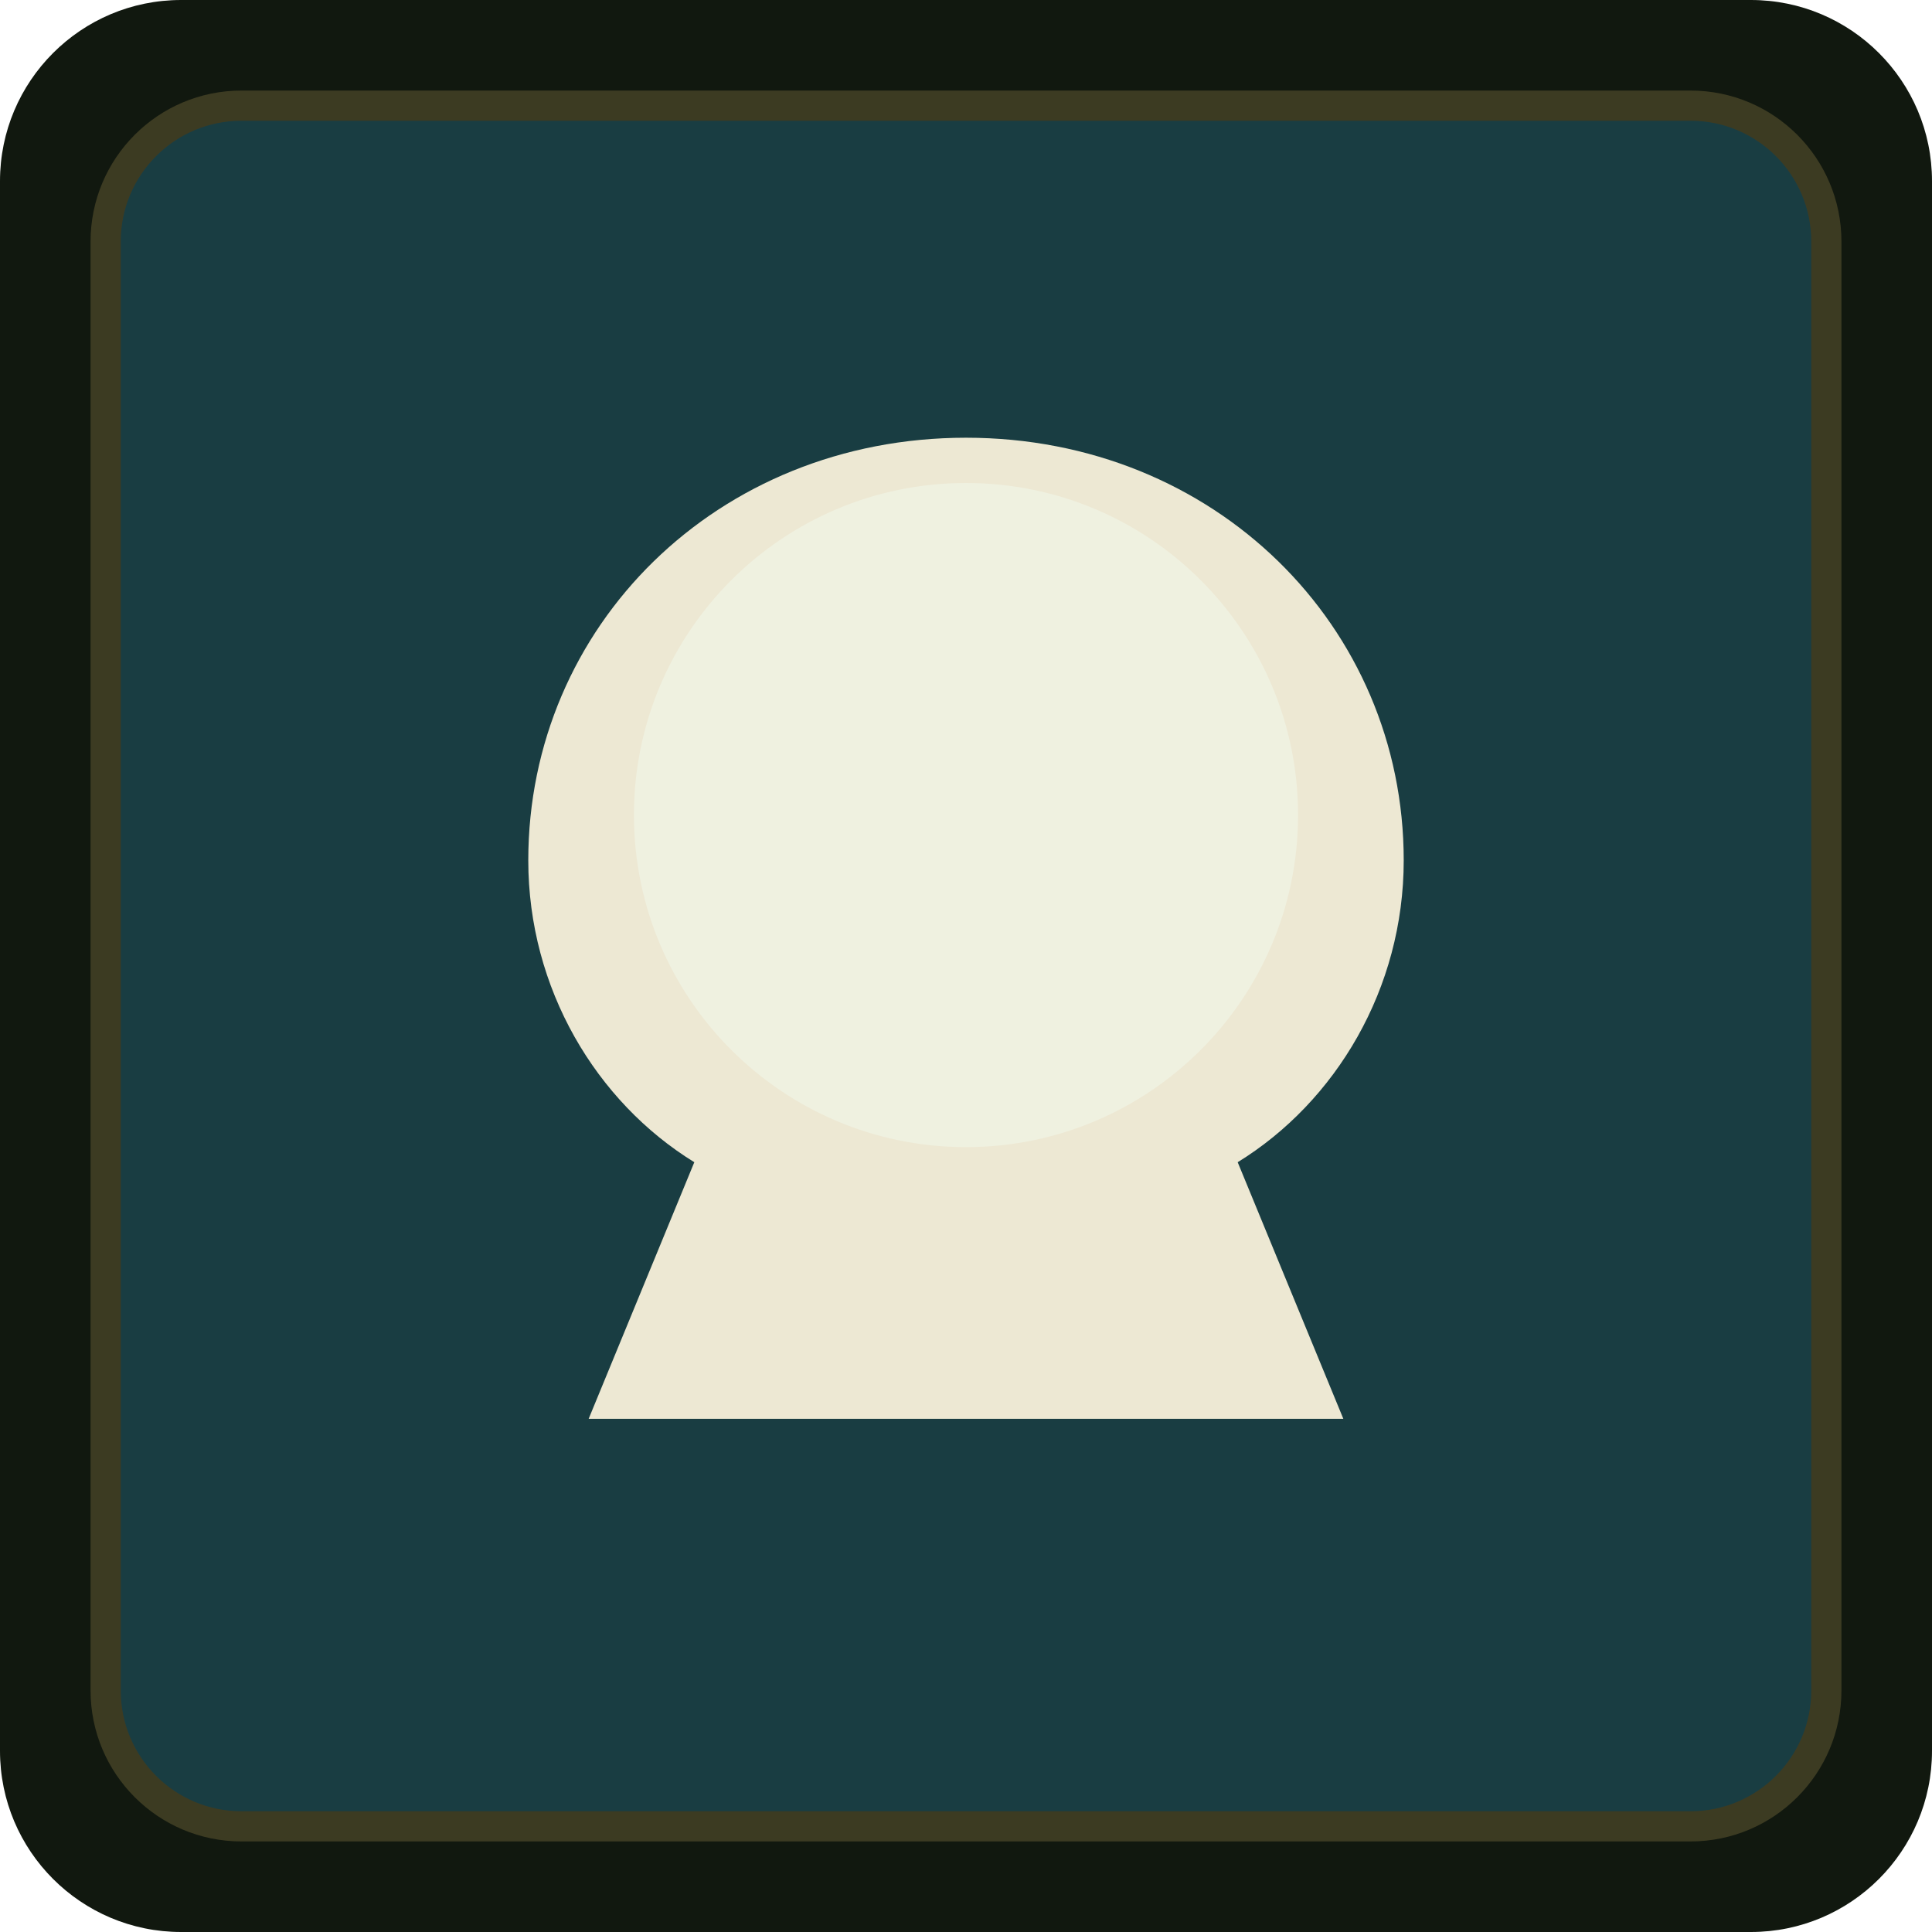
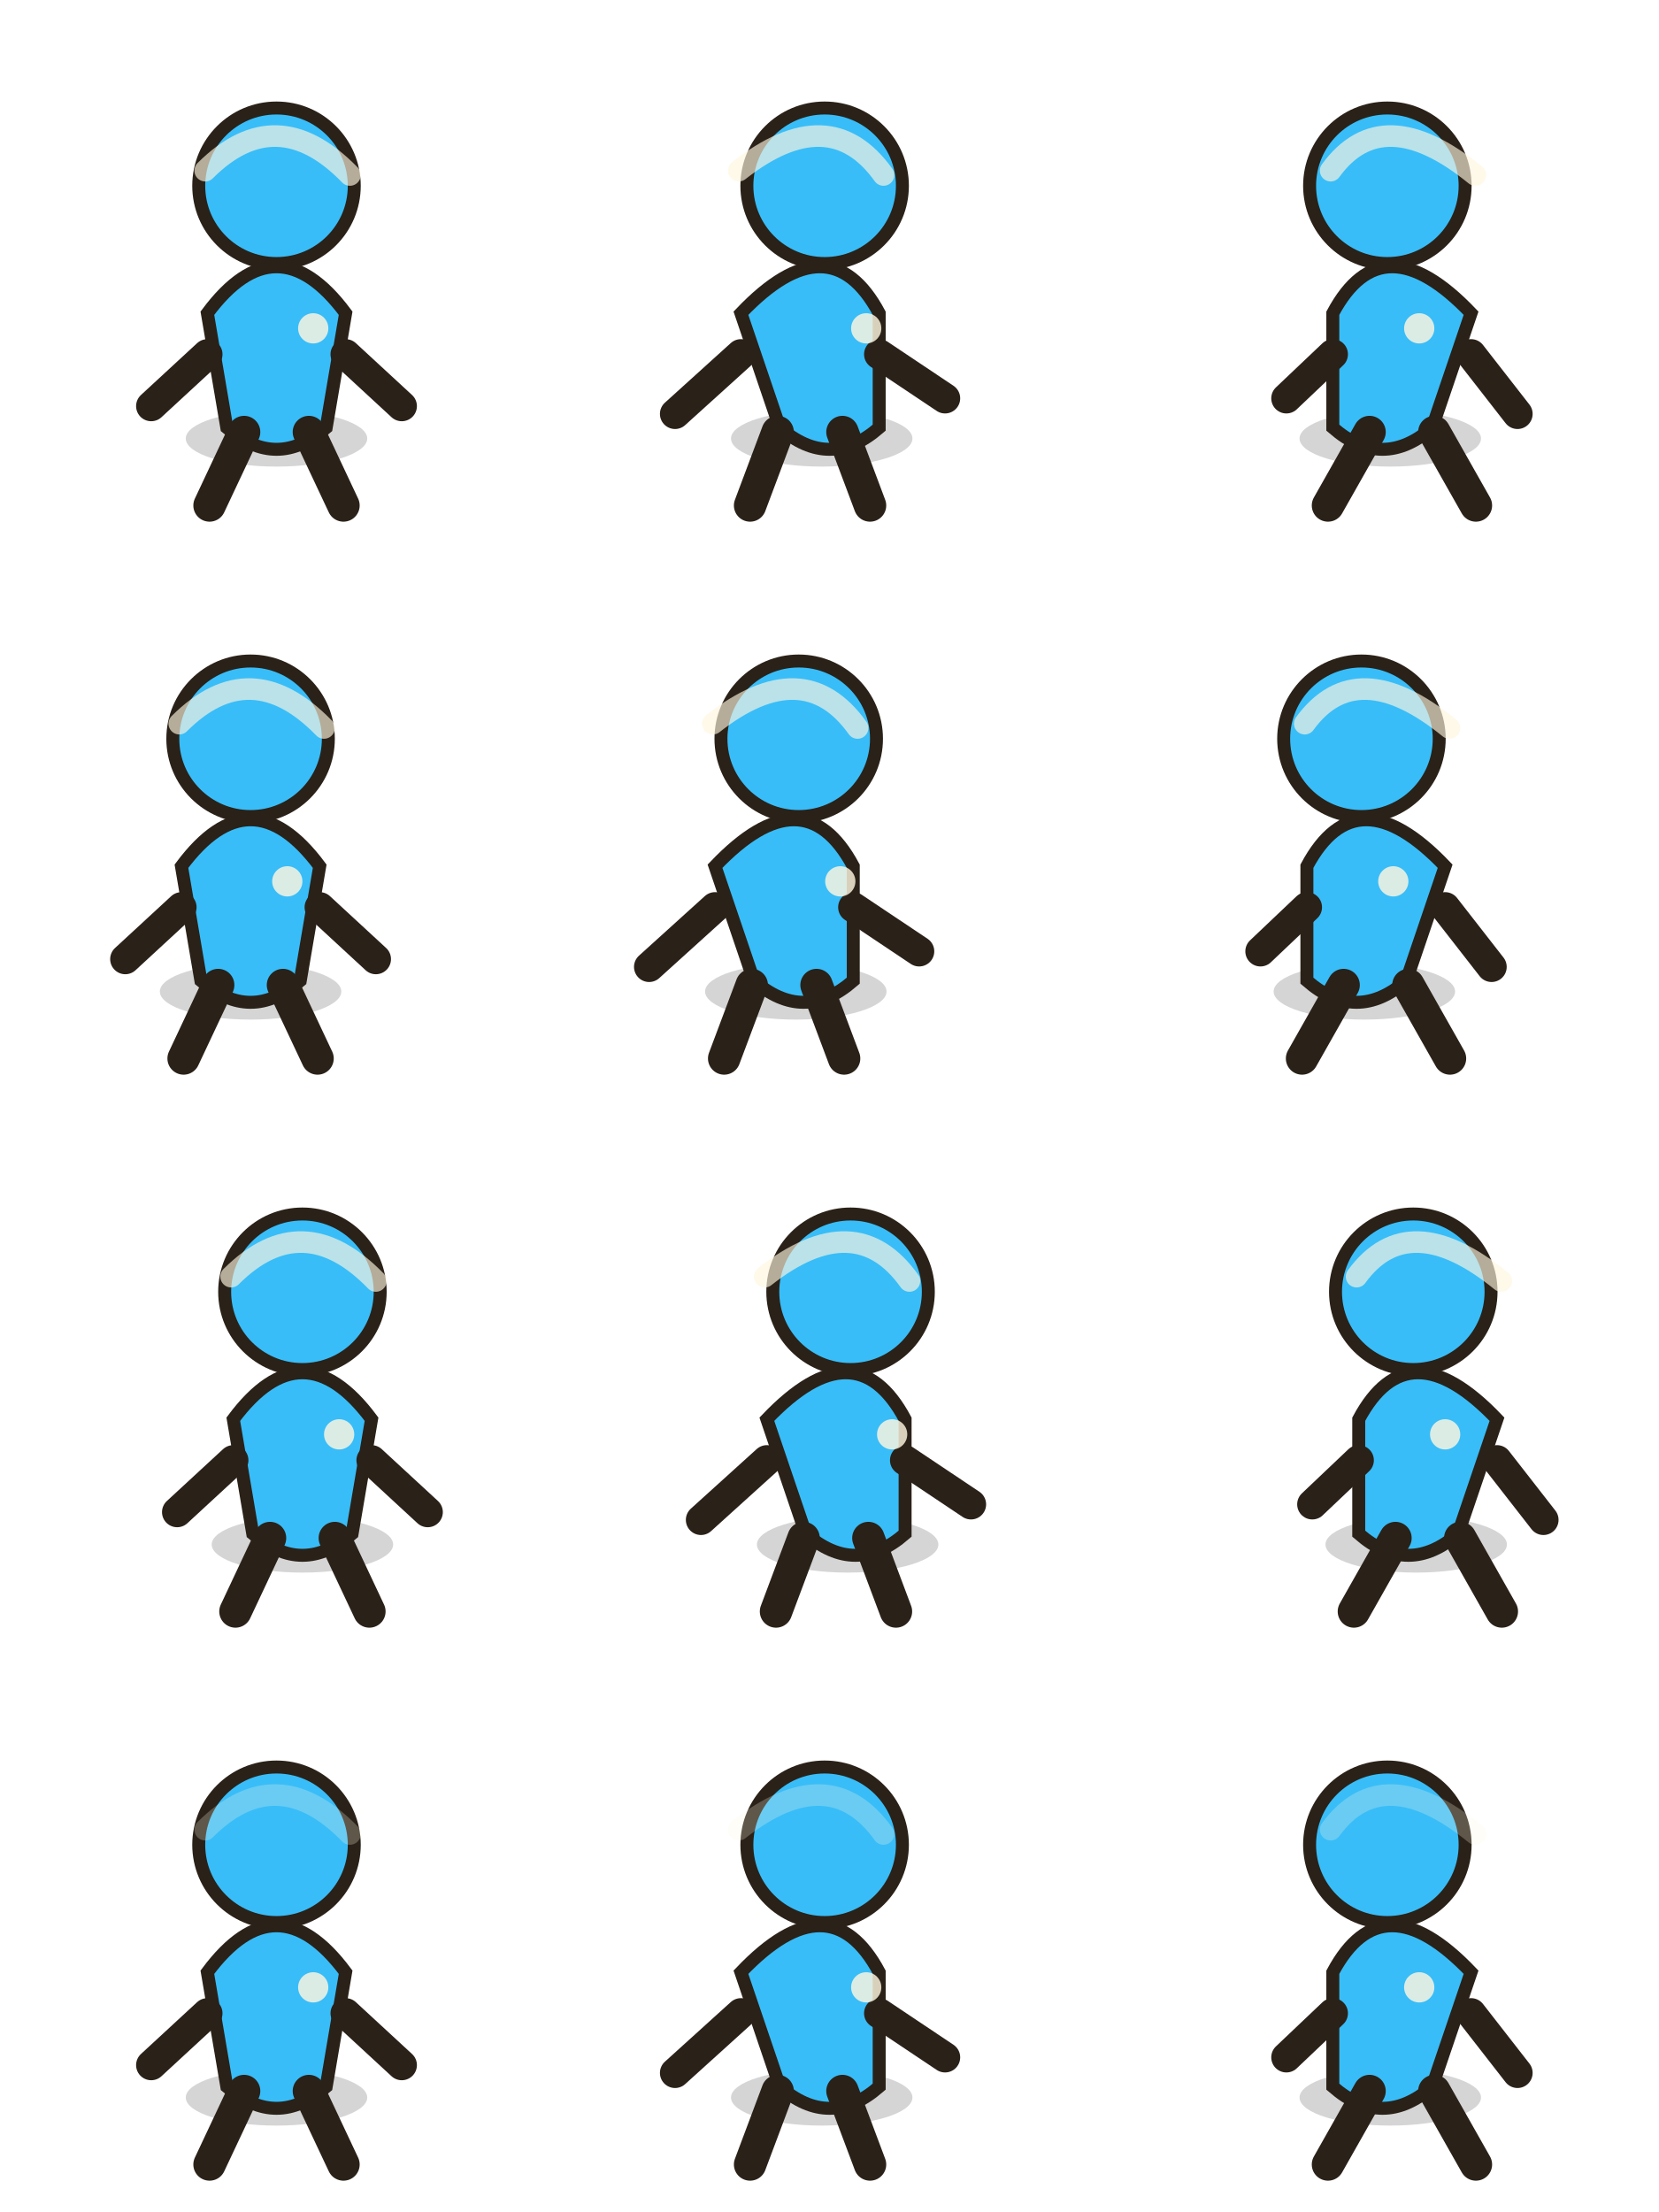
- <svg xmlns="http://www.w3.org/2000/svg" width="256" height="256" viewBox="0 0 256 256" role="img" aria-label="npc_npc000001_datu_magsalin">
-   <rect width="256" height="256" rx="24" fill="#11180f" />
-   <rect x="14" y="14" width="228" height="228" rx="18" fill="#38bdf8" opacity="0.22" stroke="#d8b765" stroke-width="4" />
-   <circle cx="128" cy="108" r="44" fill="#38bdf8" opacity="0.9" />
-   <path d="M92 154c-13-8-22-23-22-40 0-31 25-56 58-56s58 25 58 56c0 17-9 32-22 40l14 34H78l14-34z" fill="#fff6df" opacity="0.92" />
+ <svg xmlns="http://www.w3.org/2000/svg" width="768" height="1024" viewBox="0 0 768 1024">
+   <rect width="768" height="1024" fill="none" />
+   <g transform="translate(128, 0) scale(1) translate(-128, 0)">
+     <ellipse cx="128" cy="203" rx="42" ry="13" fill="#11180f" opacity="0.18" />
+     <path d="M96 145 Q128 102 160 145 L151 198 Q128 218 105 198 Z" fill="#38bdf8" stroke="#2a2118" stroke-width="6" />
+     <circle cx="128" cy="86" r="36" fill="#38bdf8" stroke="#2a2118" stroke-width="6" />
+     <path d="M95 79 Q128 46 162 81" fill="none" stroke="#fff6df" stroke-width="10" stroke-linecap="round" opacity="0.65" />
+     <path d="M96 164 l-26 24" stroke="#2a2118" stroke-width="14" stroke-linecap="round" />
+     <path d="M160 164 l26 24" stroke="#2a2118" stroke-width="14" stroke-linecap="round" />
+     <path d="M113 200 l-16 34" stroke="#2a2118" stroke-width="15" stroke-linecap="round" />
+     <path d="M143 200 l16 34" stroke="#2a2118" stroke-width="15" stroke-linecap="round" />
+     <circle cx="145" cy="152" r="7" fill="#fff6df" opacity="0.82" />
+   </g>
+   <g transform="translate(384, 0) scale(1) translate(-128, 0)">
+     <ellipse cx="124.4" cy="203" rx="42" ry="13" fill="#11180f" opacity="0.18" />
+     <path d="M87 145 Q128 102 151 145 L151 198 Q128 218 105 198 Z" fill="#38bdf8" stroke="#2a2118" stroke-width="6" />
+     <circle cx="125.75" cy="86" r="36" fill="#38bdf8" stroke="#2a2118" stroke-width="6" />
+     <path d="M86 79 Q128 46 153 81" fill="none" stroke="#fff6df" stroke-width="10" stroke-linecap="round" opacity="0.65" />
+     <path d="M87 164 l-30.5 27.6" stroke="#2a2118" stroke-width="14" stroke-linecap="round" />
+     <path d="M151 164 l30.5 20.4" stroke="#2a2118" stroke-width="14" stroke-linecap="round" />
+     <path d="M104 200 l-12.76 34" stroke="#2a2118" stroke-width="15" stroke-linecap="round" />
+     <path d="M134 200 l12.76 34" stroke="#2a2118" stroke-width="15" stroke-linecap="round" />
+     <circle cx="145" cy="152" r="7" fill="#fff6df" opacity="0.82" />
+   </g>
+   <g transform="translate(640, 0) scale(1) translate(-128, 0)">
+     <ellipse cx="131.6" cy="203" rx="42" ry="13" fill="#11180f" opacity="0.18" />
+     <path d="M105 145 Q128 102 169 145 L151 198 Q128 218 105 198 Z" fill="#38bdf8" stroke="#2a2118" stroke-width="6" />
+     <circle cx="130.25" cy="86" r="36" fill="#38bdf8" stroke="#2a2118" stroke-width="6" />
+     <path d="M104 79 Q128 46 171 81" fill="none" stroke="#fff6df" stroke-width="10" stroke-linecap="round" opacity="0.65" />
+     <path d="M105 164 l-21.5 20.4" stroke="#2a2118" stroke-width="14" stroke-linecap="round" />
+     <path d="M169 164 l21.5 27.6" stroke="#2a2118" stroke-width="14" stroke-linecap="round" />
+     <path d="M122 200 l-19.24 34" stroke="#2a2118" stroke-width="15" stroke-linecap="round" />
+     <path d="M152 200 l19.24 34" stroke="#2a2118" stroke-width="15" stroke-linecap="round" />
+     <circle cx="145" cy="152" r="7" fill="#fff6df" opacity="0.82" />
+   </g>
+   <g transform="translate(116, 256) scale(1) translate(-128, 0)">
+     <ellipse cx="128" cy="203" rx="42" ry="13" fill="#11180f" opacity="0.18" />
+     <path d="M96 145 Q128 102 160 145 L151 198 Q128 218 105 198 Z" fill="#38bdf8" stroke="#2a2118" stroke-width="6" />
+     <circle cx="128" cy="86" r="36" fill="#38bdf8" stroke="#2a2118" stroke-width="6" />
+     <path d="M95 79 Q128 46 162 81" fill="none" stroke="#fff6df" stroke-width="10" stroke-linecap="round" opacity="0.65" />
+     <path d="M96 164 l-26 24" stroke="#2a2118" stroke-width="14" stroke-linecap="round" />
+     <path d="M160 164 l26 24" stroke="#2a2118" stroke-width="14" stroke-linecap="round" />
+     <path d="M113 200 l-16 34" stroke="#2a2118" stroke-width="15" stroke-linecap="round" />
+     <path d="M143 200 l16 34" stroke="#2a2118" stroke-width="15" stroke-linecap="round" />
+     <circle cx="145" cy="152" r="7" fill="#fff6df" opacity="0.82" />
+   </g>
+   <g transform="translate(372, 256) scale(1) translate(-128, 0)">
+     <ellipse cx="124.4" cy="203" rx="42" ry="13" fill="#11180f" opacity="0.18" />
+     <path d="M87 145 Q128 102 151 145 L151 198 Q128 218 105 198 Z" fill="#38bdf8" stroke="#2a2118" stroke-width="6" />
+     <circle cx="125.75" cy="86" r="36" fill="#38bdf8" stroke="#2a2118" stroke-width="6" />
+     <path d="M86 79 Q128 46 153 81" fill="none" stroke="#fff6df" stroke-width="10" stroke-linecap="round" opacity="0.65" />
+     <path d="M87 164 l-30.5 27.6" stroke="#2a2118" stroke-width="14" stroke-linecap="round" />
+     <path d="M151 164 l30.5 20.4" stroke="#2a2118" stroke-width="14" stroke-linecap="round" />
+     <path d="M104 200 l-12.76 34" stroke="#2a2118" stroke-width="15" stroke-linecap="round" />
+     <path d="M134 200 l12.76 34" stroke="#2a2118" stroke-width="15" stroke-linecap="round" />
+     <circle cx="145" cy="152" r="7" fill="#fff6df" opacity="0.82" />
+   </g>
+   <g transform="translate(628, 256) scale(1) translate(-128, 0)">
+     <ellipse cx="131.6" cy="203" rx="42" ry="13" fill="#11180f" opacity="0.18" />
+     <path d="M105 145 Q128 102 169 145 L151 198 Q128 218 105 198 Z" fill="#38bdf8" stroke="#2a2118" stroke-width="6" />
+     <circle cx="130.25" cy="86" r="36" fill="#38bdf8" stroke="#2a2118" stroke-width="6" />
+     <path d="M104 79 Q128 46 171 81" fill="none" stroke="#fff6df" stroke-width="10" stroke-linecap="round" opacity="0.65" />
+     <path d="M105 164 l-21.5 20.4" stroke="#2a2118" stroke-width="14" stroke-linecap="round" />
+     <path d="M169 164 l21.5 27.6" stroke="#2a2118" stroke-width="14" stroke-linecap="round" />
+     <path d="M122 200 l-19.24 34" stroke="#2a2118" stroke-width="15" stroke-linecap="round" />
+     <path d="M152 200 l19.24 34" stroke="#2a2118" stroke-width="15" stroke-linecap="round" />
+     <circle cx="145" cy="152" r="7" fill="#fff6df" opacity="0.82" />
+   </g>
+   <g transform="translate(140, 512) scale(1) translate(-128, 0)">
+     <ellipse cx="128" cy="203" rx="42" ry="13" fill="#11180f" opacity="0.18" />
+     <path d="M96 145 Q128 102 160 145 L151 198 Q128 218 105 198 Z" fill="#38bdf8" stroke="#2a2118" stroke-width="6" />
+     <circle cx="128" cy="86" r="36" fill="#38bdf8" stroke="#2a2118" stroke-width="6" />
+     <path d="M95 79 Q128 46 162 81" fill="none" stroke="#fff6df" stroke-width="10" stroke-linecap="round" opacity="0.65" />
+     <path d="M96 164 l-26 24" stroke="#2a2118" stroke-width="14" stroke-linecap="round" />
+     <path d="M160 164 l26 24" stroke="#2a2118" stroke-width="14" stroke-linecap="round" />
+     <path d="M113 200 l-16 34" stroke="#2a2118" stroke-width="15" stroke-linecap="round" />
+     <path d="M143 200 l16 34" stroke="#2a2118" stroke-width="15" stroke-linecap="round" />
+     <circle cx="145" cy="152" r="7" fill="#fff6df" opacity="0.82" />
+   </g>
+   <g transform="translate(396, 512) scale(1) translate(-128, 0)">
+     <ellipse cx="124.4" cy="203" rx="42" ry="13" fill="#11180f" opacity="0.18" />
+     <path d="M87 145 Q128 102 151 145 L151 198 Q128 218 105 198 Z" fill="#38bdf8" stroke="#2a2118" stroke-width="6" />
+     <circle cx="125.75" cy="86" r="36" fill="#38bdf8" stroke="#2a2118" stroke-width="6" />
+     <path d="M86 79 Q128 46 153 81" fill="none" stroke="#fff6df" stroke-width="10" stroke-linecap="round" opacity="0.65" />
+     <path d="M87 164 l-30.5 27.6" stroke="#2a2118" stroke-width="14" stroke-linecap="round" />
+     <path d="M151 164 l30.5 20.4" stroke="#2a2118" stroke-width="14" stroke-linecap="round" />
+     <path d="M104 200 l-12.76 34" stroke="#2a2118" stroke-width="15" stroke-linecap="round" />
+     <path d="M134 200 l12.76 34" stroke="#2a2118" stroke-width="15" stroke-linecap="round" />
+     <circle cx="145" cy="152" r="7" fill="#fff6df" opacity="0.82" />
+   </g>
+   <g transform="translate(652, 512) scale(1) translate(-128, 0)">
+     <ellipse cx="131.6" cy="203" rx="42" ry="13" fill="#11180f" opacity="0.18" />
+     <path d="M105 145 Q128 102 169 145 L151 198 Q128 218 105 198 Z" fill="#38bdf8" stroke="#2a2118" stroke-width="6" />
+     <circle cx="130.25" cy="86" r="36" fill="#38bdf8" stroke="#2a2118" stroke-width="6" />
+     <path d="M104 79 Q128 46 171 81" fill="none" stroke="#fff6df" stroke-width="10" stroke-linecap="round" opacity="0.65" />
+     <path d="M105 164 l-21.5 20.4" stroke="#2a2118" stroke-width="14" stroke-linecap="round" />
+     <path d="M169 164 l21.5 27.6" stroke="#2a2118" stroke-width="14" stroke-linecap="round" />
+     <path d="M122 200 l-19.24 34" stroke="#2a2118" stroke-width="15" stroke-linecap="round" />
+     <path d="M152 200 l19.24 34" stroke="#2a2118" stroke-width="15" stroke-linecap="round" />
+     <circle cx="145" cy="152" r="7" fill="#fff6df" opacity="0.82" />
+   </g>
+   <g transform="translate(128, 768) scale(1) translate(-128, 0)">
+     <ellipse cx="128" cy="203" rx="42" ry="13" fill="#11180f" opacity="0.18" />
+     <path d="M96 145 Q128 102 160 145 L151 198 Q128 218 105 198 Z" fill="#38bdf8" stroke="#2a2118" stroke-width="6" />
+     <circle cx="128" cy="86" r="36" fill="#38bdf8" stroke="#2a2118" stroke-width="6" />
+     <path d="M95 79 Q128 46 162 81" fill="none" stroke="#fff6df" stroke-width="10" stroke-linecap="round" opacity="0.25" />
+     <path d="M96 164 l-26 24" stroke="#2a2118" stroke-width="14" stroke-linecap="round" />
+     <path d="M160 164 l26 24" stroke="#2a2118" stroke-width="14" stroke-linecap="round" />
+     <path d="M113 200 l-16 34" stroke="#2a2118" stroke-width="15" stroke-linecap="round" />
+     <path d="M143 200 l16 34" stroke="#2a2118" stroke-width="15" stroke-linecap="round" />
+     <circle cx="145" cy="152" r="7" fill="#fff6df" opacity="0.82" />
+   </g>
+   <g transform="translate(384, 768) scale(1) translate(-128, 0)">
+     <ellipse cx="124.4" cy="203" rx="42" ry="13" fill="#11180f" opacity="0.18" />
+     <path d="M87 145 Q128 102 151 145 L151 198 Q128 218 105 198 Z" fill="#38bdf8" stroke="#2a2118" stroke-width="6" />
+     <circle cx="125.75" cy="86" r="36" fill="#38bdf8" stroke="#2a2118" stroke-width="6" />
+     <path d="M86 79 Q128 46 153 81" fill="none" stroke="#fff6df" stroke-width="10" stroke-linecap="round" opacity="0.25" />
+     <path d="M87 164 l-30.5 27.6" stroke="#2a2118" stroke-width="14" stroke-linecap="round" />
+     <path d="M151 164 l30.5 20.4" stroke="#2a2118" stroke-width="14" stroke-linecap="round" />
+     <path d="M104 200 l-12.76 34" stroke="#2a2118" stroke-width="15" stroke-linecap="round" />
+     <path d="M134 200 l12.76 34" stroke="#2a2118" stroke-width="15" stroke-linecap="round" />
+     <circle cx="145" cy="152" r="7" fill="#fff6df" opacity="0.82" />
+   </g>
+   <g transform="translate(640, 768) scale(1) translate(-128, 0)">
+     <ellipse cx="131.6" cy="203" rx="42" ry="13" fill="#11180f" opacity="0.18" />
+     <path d="M105 145 Q128 102 169 145 L151 198 Q128 218 105 198 Z" fill="#38bdf8" stroke="#2a2118" stroke-width="6" />
+     <circle cx="130.25" cy="86" r="36" fill="#38bdf8" stroke="#2a2118" stroke-width="6" />
+     <path d="M104 79 Q128 46 171 81" fill="none" stroke="#fff6df" stroke-width="10" stroke-linecap="round" opacity="0.25" />
+     <path d="M105 164 l-21.5 20.4" stroke="#2a2118" stroke-width="14" stroke-linecap="round" />
+     <path d="M169 164 l21.5 27.6" stroke="#2a2118" stroke-width="14" stroke-linecap="round" />
+     <path d="M122 200 l-19.24 34" stroke="#2a2118" stroke-width="15" stroke-linecap="round" />
+     <path d="M152 200 l19.24 34" stroke="#2a2118" stroke-width="15" stroke-linecap="round" />
+     <circle cx="145" cy="152" r="7" fill="#fff6df" opacity="0.82" />
+   </g>
</svg>
